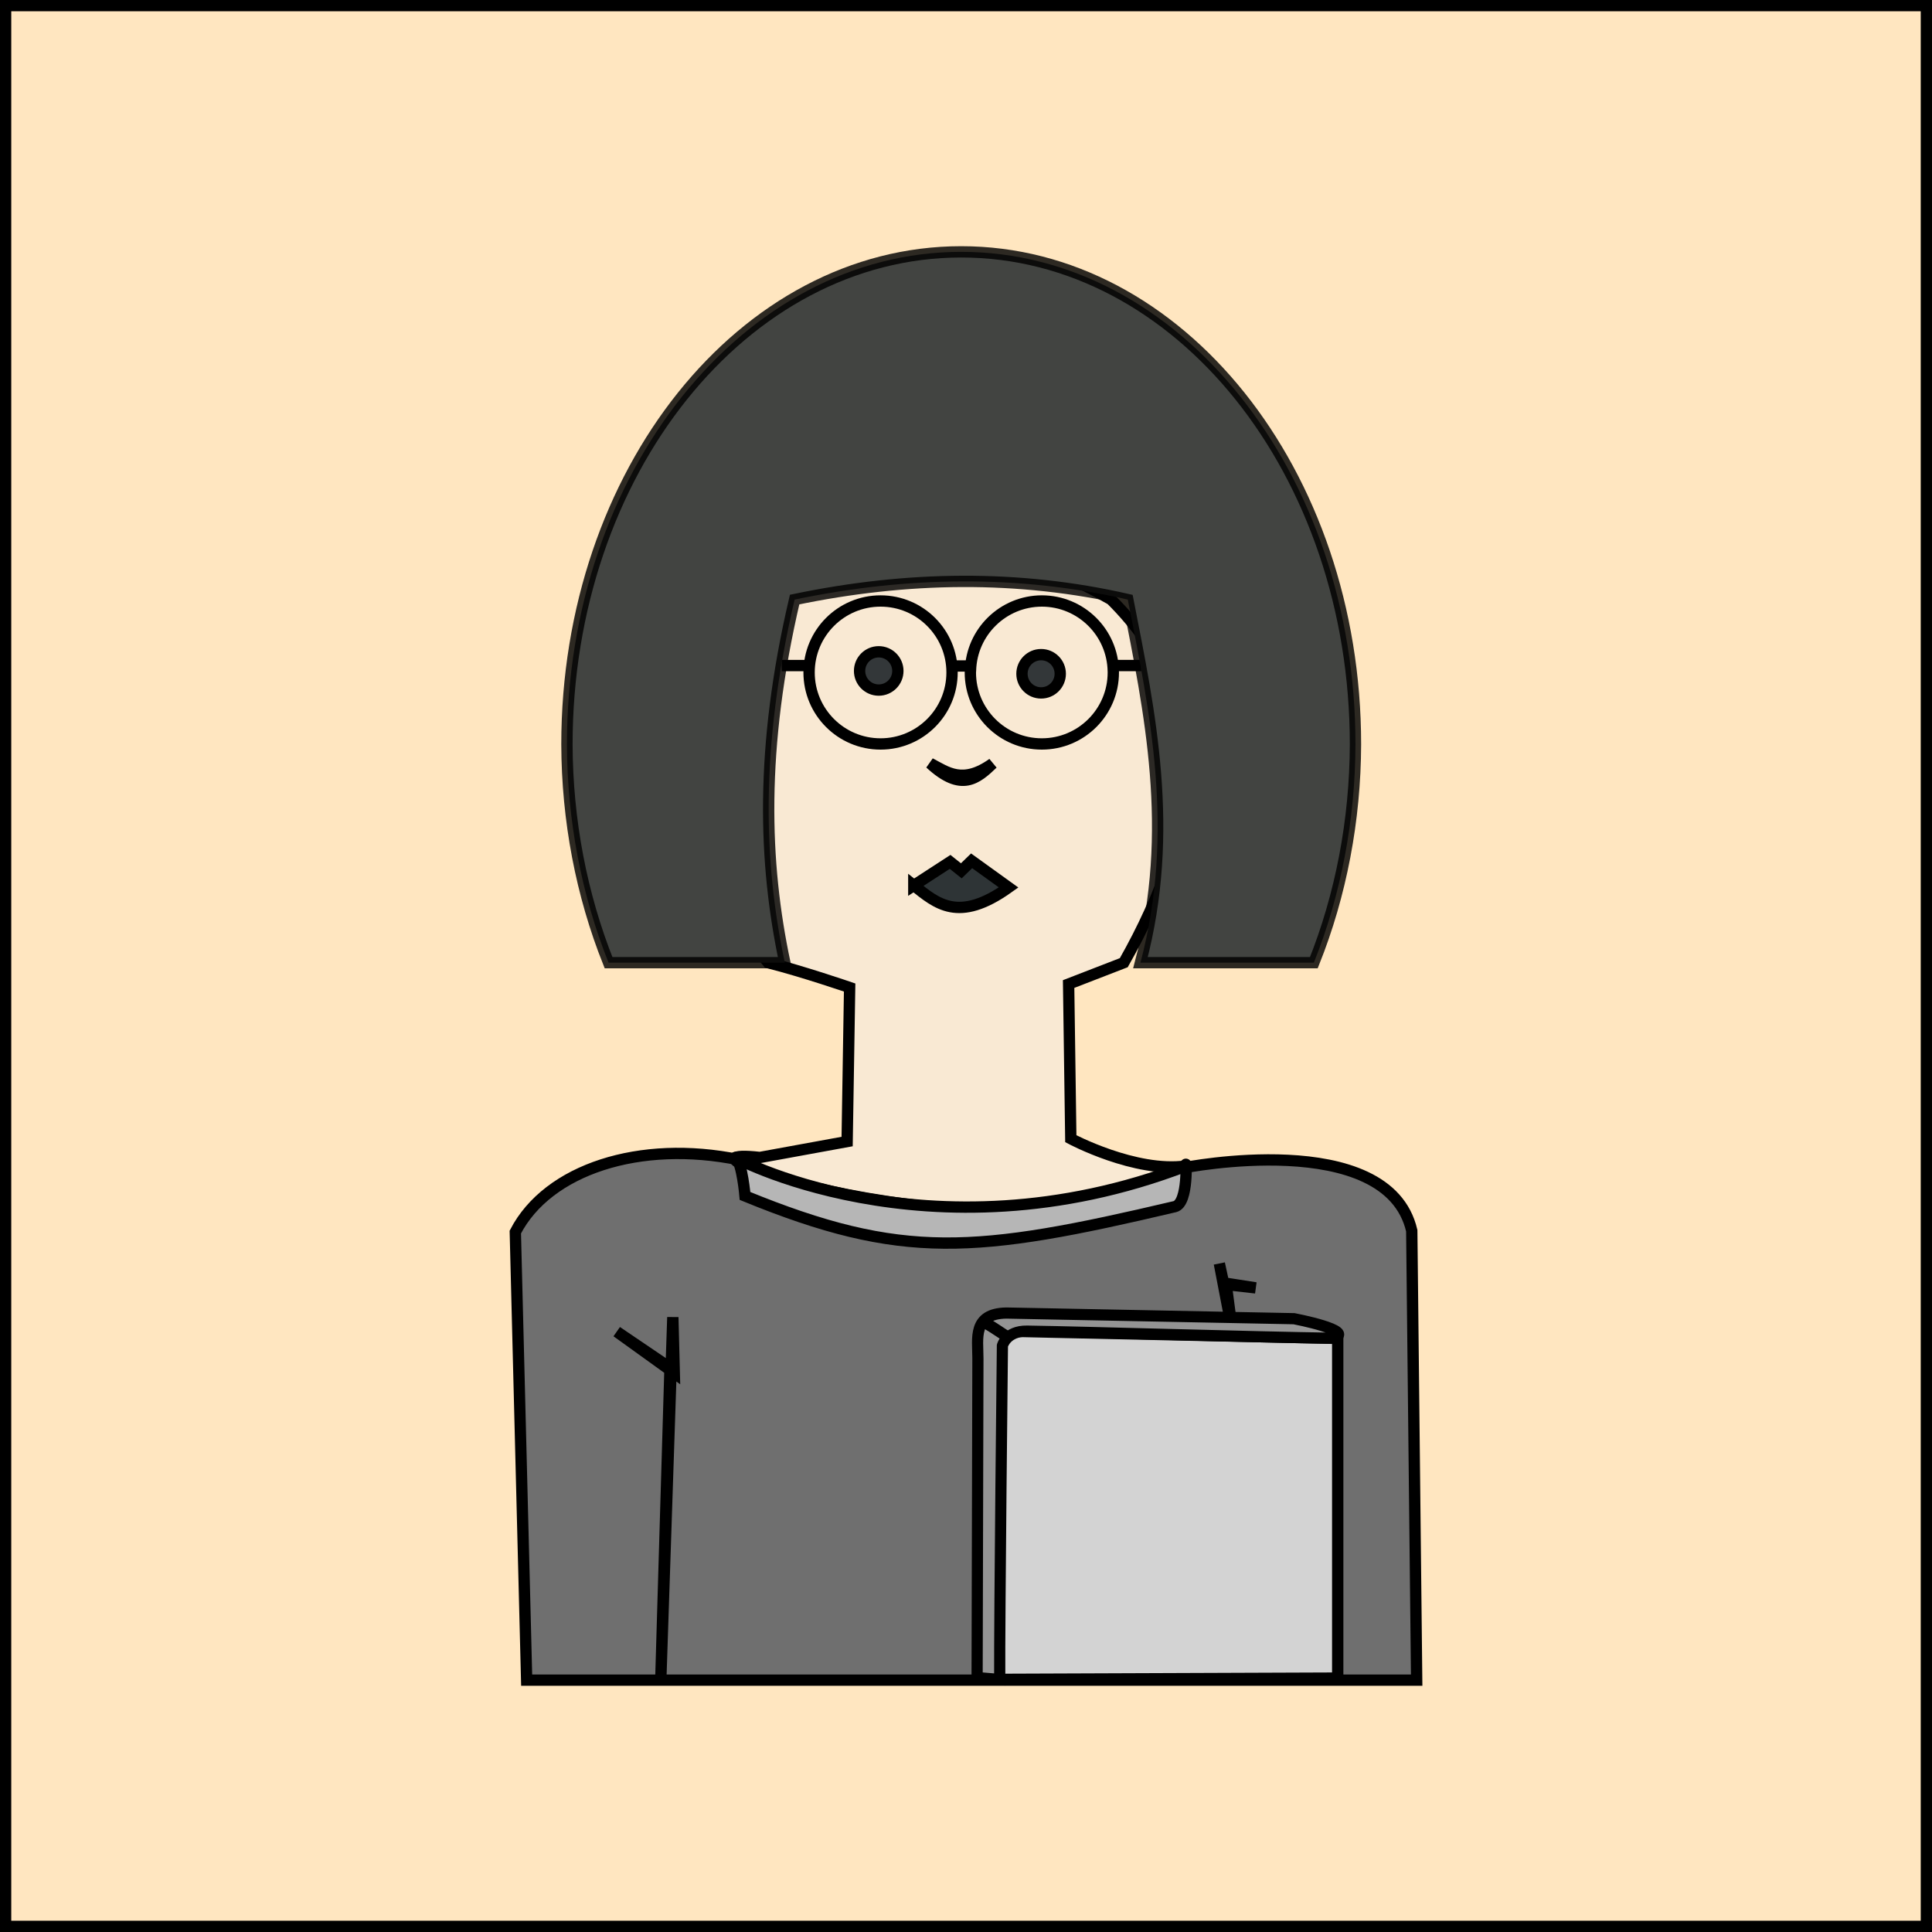
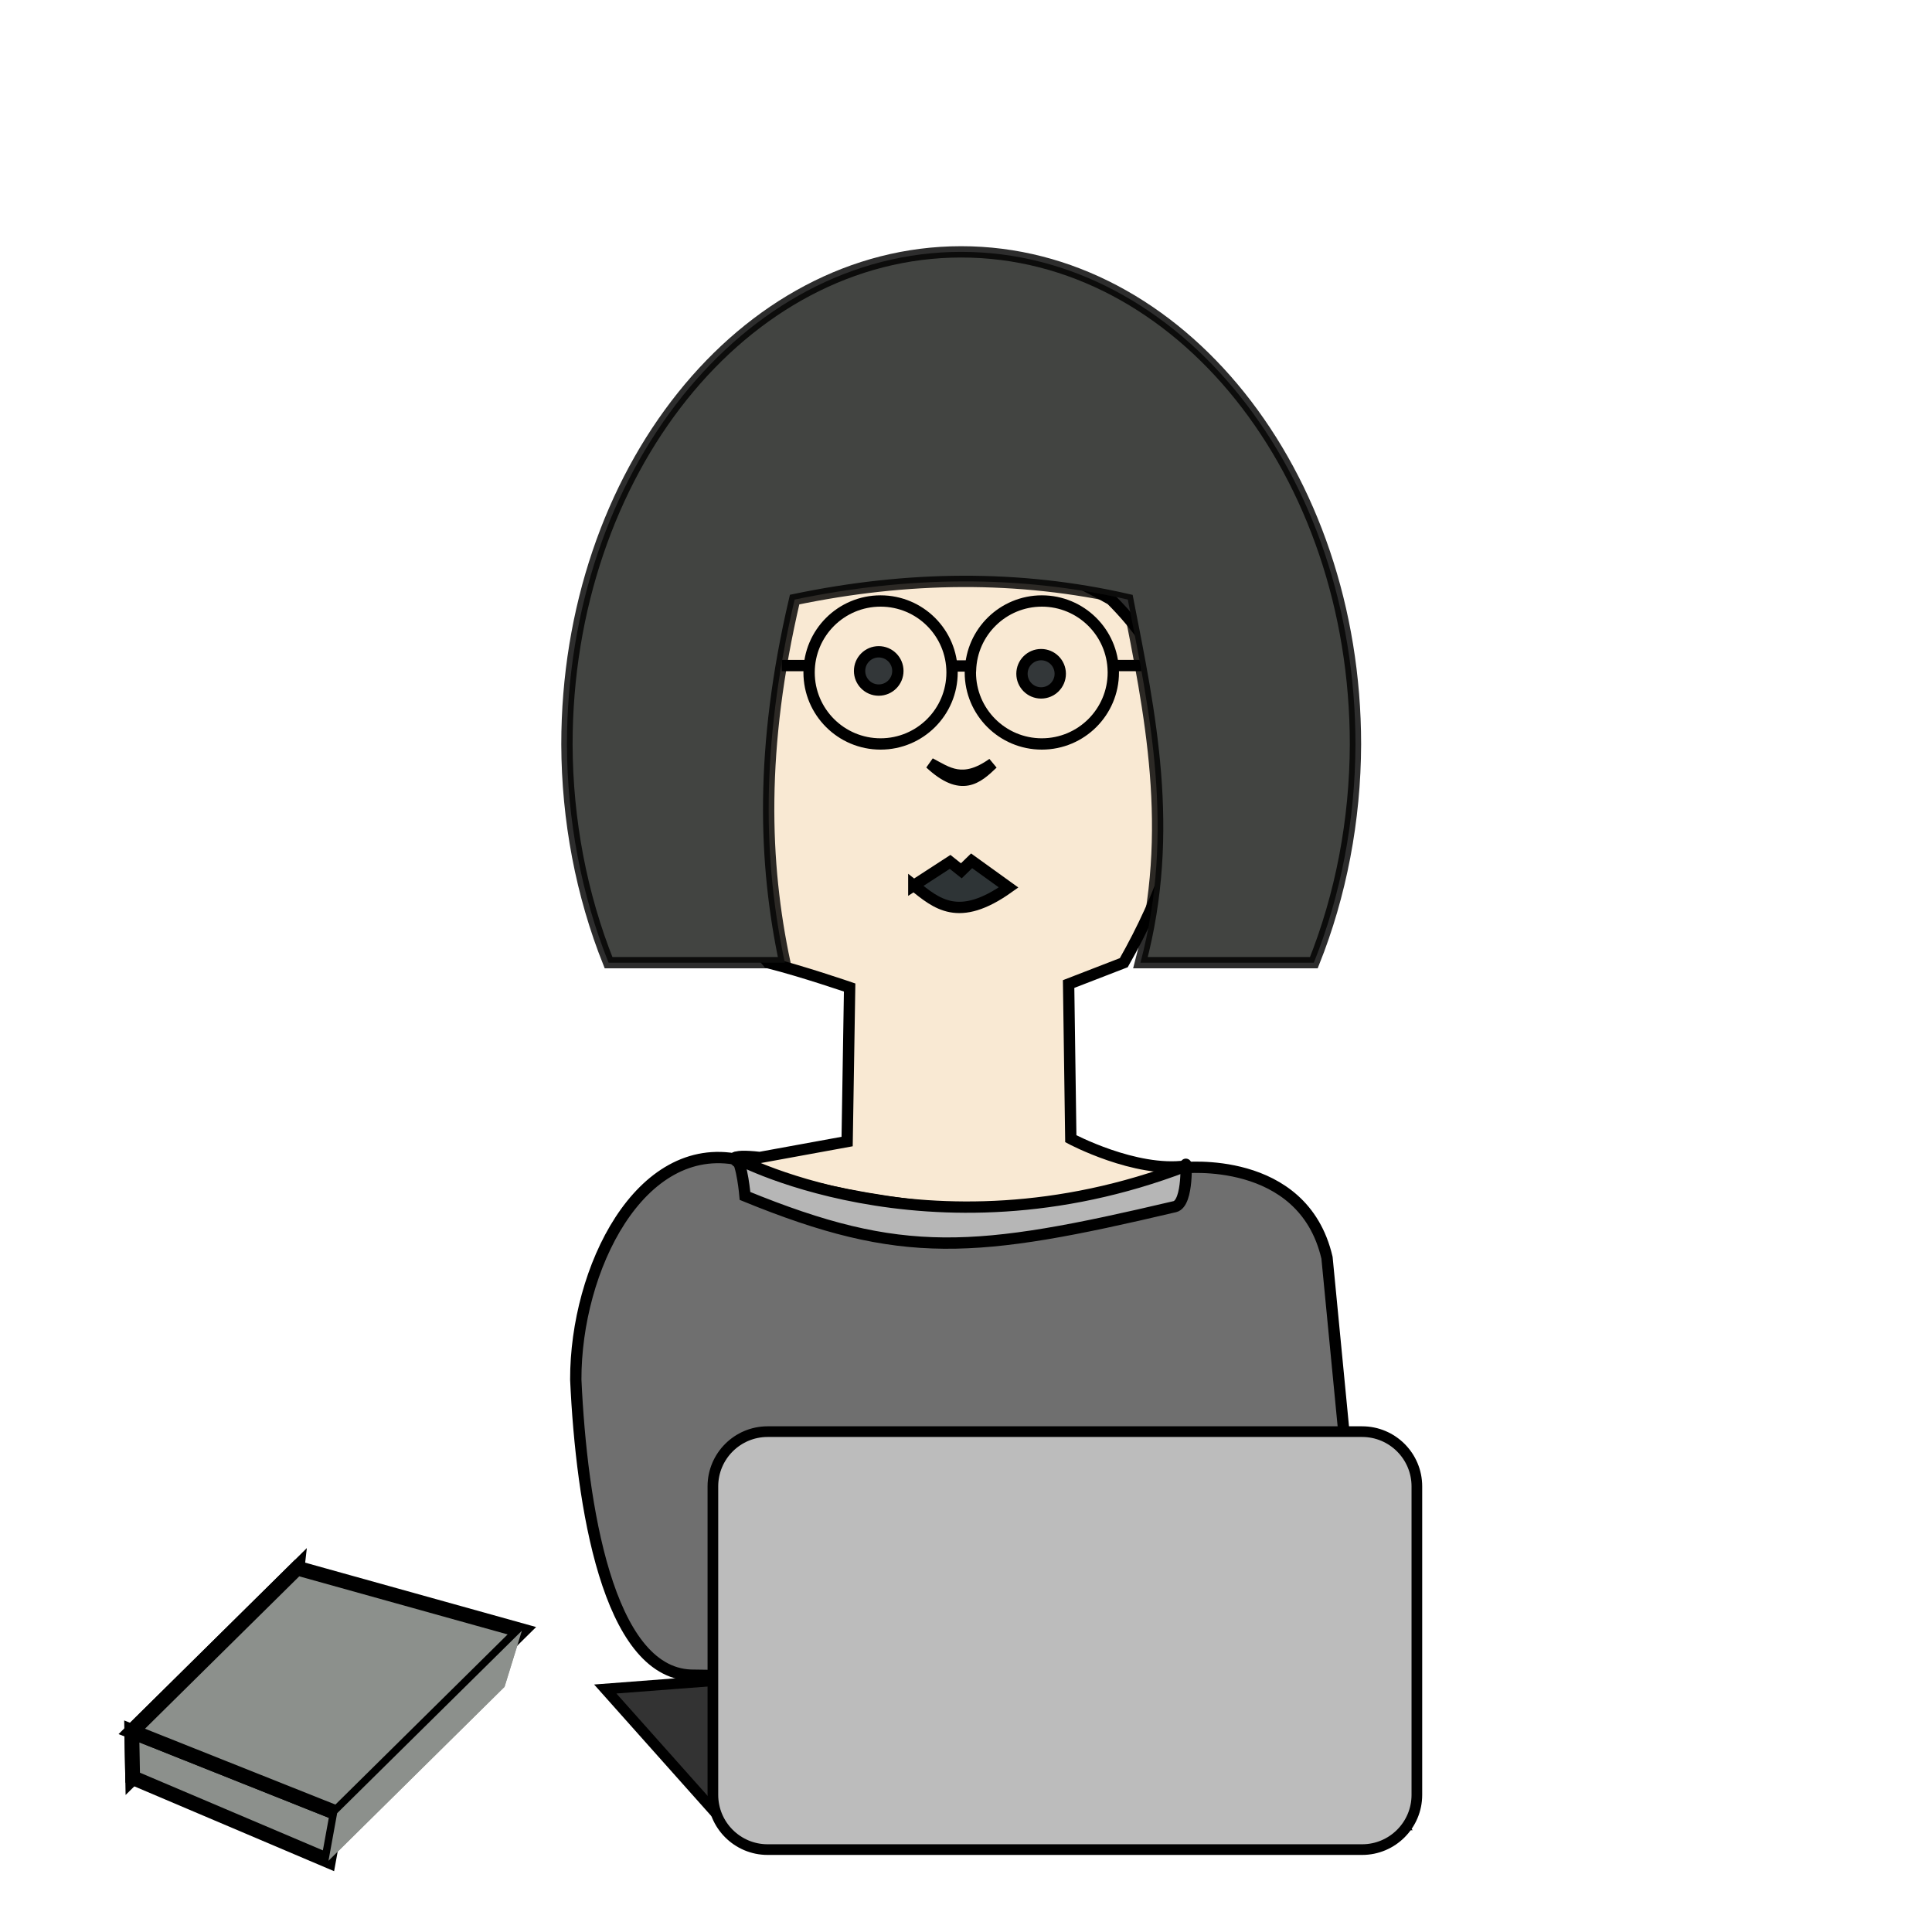
<svg xmlns="http://www.w3.org/2000/svg" version="1.1" id="svg2" width="512" height="512" viewBox="0 0 512 512">
-   <defs id="defs6" />
+   <defs id="defs6">
+     <linearGradient id="linearGradient862">
+       <stop style="stop-color:#ffe6c0;stop-opacity:1;" offset="0" id="stop860" />
+     </linearGradient>
+   </defs>
  <g id="g8">
-     <rect style="opacity:1;fill:#ffe6c0;fill-opacity:1;stroke:#000000;stroke-width:2.983;stroke-miterlimit:4;stroke-dasharray:none;stroke-dashoffset:0;stroke-opacity:1" id="rect95519" width="509.017" height="509.017" x="1.491" y="1.491" />
-     <g id="g113878" transform="translate(-1.270732,-16.36081)">
-       <path style="fill:#6f6f6f;fill-opacity:1;stroke:#000000;stroke-width:3;stroke-linecap:butt;stroke-linejoin:miter;stroke-miterlimit:4;stroke-dasharray:none;stroke-opacity:1" d="m 197.065,323.7 c -26.197,-5.366 -50.61,2.539 -59.231,19.171 l 3.006,118.745 h 235.861 l -1.301,-119.105 c -6.388,-27.592 -61.052,-16.539 -60.197,-16.718 -39.733,32.867 -122.458,-1.761 -118.137,-2.093 z" id="path22397" />
-       <path style="fill:#f9e9d3;fill-opacity:1;stroke:#000000;stroke-width:3;stroke-linecap:butt;stroke-linejoin:miter;stroke-miterlimit:4;stroke-dasharray:none;stroke-opacity:1" d="m 207.435,175.254 c 38.945,-20.871 64.9,-13.243 88.297,0 27.16,27.014 23.914,59.938 3.357,96.227 l -14.624,5.66 0.58,40.99 c 0,0 17.07,9.105 30.541,7.229 -41.436,29.52 -146.966,-6.066 -112.945,-2.256 l 23.128,-4.223 0.664,-40.818 c 0,0 -12.432,-4.269 -21.594,-6.582 -23.388,-27.513 -12.974,-61.385 2.596,-96.227 z" id="path4263" />
-       <circle style="opacity:1;fill:none;fill-opacity:0.976;stroke:#000000;stroke-width:3;stroke-miterlimit:4;stroke-dasharray:none;stroke-dashoffset:0;stroke-opacity:1" id="path2346" cx="234.631" cy="194.573" r="18.944" />
-       <path id="path2346-4" style="opacity:1;fill:none;fill-opacity:0.976;stroke:#000000;stroke-width:3;stroke-miterlimit:4;stroke-dasharray:none;stroke-dashoffset:0;stroke-opacity:1" d="m 277.369,175.629 a 18.944,18.944 0 0 0 -18.906,18.41 18.944,18.944 0 0 0 -0.039,0.535 18.944,18.944 0 0 0 18.945,18.943 18.944,18.944 0 0 0 18.943,-18.943 18.944,18.944 0 0 0 -0.008,-0.283 18.944,18.944 0 0 0 -18.936,-18.662 z" />
-       <path style="fill:none;stroke:#000000;stroke-width:3;stroke-linecap:butt;stroke-linejoin:miter;stroke-miterlimit:4;stroke-dasharray:none;stroke-opacity:1" d="m 208.426,192.741 h 7.948 z" id="path2843" />
-       <path style="fill:none;stroke:#000000;stroke-width:3;stroke-linecap:butt;stroke-linejoin:miter;stroke-miterlimit:4;stroke-dasharray:none;stroke-opacity:1" d="m 253.917,192.851 h 4.331 z" id="path2845" />
-       <path style="fill:none;stroke:#000000;stroke-width:3;stroke-linecap:butt;stroke-linejoin:miter;stroke-miterlimit:4;stroke-dasharray:none;stroke-opacity:1" d="m 296.006,192.734 h 7.711 z" id="path2847" />
-       <circle style="opacity:1;fill:#2e3436;fill-opacity:0.976;stroke:#000000;stroke-width:3;stroke-miterlimit:4;stroke-dasharray:none;stroke-dashoffset:0;stroke-opacity:1" id="path3855" cx="234.141" cy="194.165" r="5.073" />
-       <circle style="fill:#2e3436;fill-opacity:0.976;stroke:#000000;stroke-width:3;stroke-miterlimit:4;stroke-dasharray:none;stroke-dashoffset:0;stroke-opacity:1" id="path3855-1" cx="277.176" cy="194.918" r="5.073" />
-       <path style="fill:none;stroke:#000000;stroke-width:3;stroke-linecap:butt;stroke-linejoin:miter;stroke-miterlimit:4;stroke-dasharray:none;stroke-opacity:1" d="m 247.768,218.658 c 8.307,7.715 12.475,3.976 16.574,0.045 -7.985,5.668 -12.064,2.315 -16.574,-0.045 z" id="path3997" />
-       <path style="fill:#2e3436;stroke:#000000;stroke-width:3;stroke-linecap:butt;stroke-linejoin:miter;stroke-miterlimit:4;stroke-dasharray:none;stroke-opacity:1" d="m 243.439,251.014 v 0 l 9.62,-6.245 2.969,2.368 2.73,-2.652 9.802,7.061 v 0 c -13.343,9.52 -19.095,4.226 -25.121,-0.533 z" id="path4259" />
-       <path style="fill:none;stroke:#000000;stroke-width:3;stroke-linecap:butt;stroke-linejoin:miter;stroke-miterlimit:4;stroke-dasharray:none;stroke-opacity:1" d="m 164.725,369.273 15.235,10.959 -0.381,-14.799 -3.19,95.93 2.441,-82.531 z" id="path23990" />
-       <path style="fill:none;stroke:#000000;stroke-width:3;stroke-linecap:butt;stroke-linejoin:miter;stroke-miterlimit:4;stroke-dasharray:none;stroke-opacity:1" d="m 324.41,351.213 3.454,17.998 -1.683,-12.77 7.864,1.223 -8.447,-0.957 z" id="path23992" />
-       <path style="fill:#d3d3d3;fill-opacity:1;stroke:#000000;stroke-width:3;stroke-linecap:butt;stroke-linejoin:miter;stroke-miterlimit:4;stroke-dasharray:none;stroke-opacity:1" d="m 263.492,461.419 -0.391,-92.393 92.678,2.032 v 90.013 z" id="path23994" />
-       <path style="fill:#949494;fill-opacity:1;stroke:#000000;stroke-width:2.96;stroke-linecap:butt;stroke-linejoin:miter;stroke-miterlimit:4;stroke-dasharray:none;stroke-opacity:1" d="m 260.214,460.933 0.214,-84.567 c 0,-5.296 -1.483,-11.888 7.519,-12.036 l 76.255,1.5 c 0,0 16.665,3.184 10.425,5.189 -22.055,-0.336 -64.105,-1.634 -81.168,-1.894 -5.533,-0.084 -6.539,3.844 -6.539,3.844 v 0 c 0,0 -0.789,71.2 -0.718,88.471 z" id="path28670" />
-       <path style="fill:none;stroke:#000000;stroke-width:1px;stroke-linecap:butt;stroke-linejoin:miter;stroke-opacity:1" d="M 210.064,331.482 Z" id="path38883" />
-       <path style="fill:#b6b6b6;fill-opacity:1;stroke:#000000;stroke-width:3;stroke-linecap:butt;stroke-linejoin:miter;stroke-miterlimit:4;stroke-dasharray:none;stroke-opacity:1" d="m 196.269,323.103 c 1.695,1.57 2.439,10.198 2.439,10.198 41.701,17.067 61,15.294 113.899,2.836 3.776,-0.889 2.878,-13.553 2.979,-10.778 9e-4,0.025 -0.112,-1.04 0,0 -68.558,26.288 -122.099,-3.381 -119.318,-2.256 z" id="path38885" />
-       <path id="path849" style="display:inline;opacity:1;fill:#424441;fill-opacity:1;stroke:#000000;stroke-width:3;stroke-miterlimit:4;stroke-dasharray:none;stroke-dashoffset:0;stroke-opacity:0.824" d="m 256,83.105 c -57.705,3.4e-5 -104.484,58.437 -104.484,130.523 0.063,20.087 3.837,39.885 11.027,57.852 h 46.713 c -5.589,-26.36 -6.652,-56.727 2.596,-96.227 29.815,-6.208 59.273,-6.64 88.297,0 5.802,29.702 12.625,61.154 3.357,96.227 h 45.949 c 7.19,-17.966 10.965,-37.762 11.029,-57.848 v -0.002 C 360.485,141.544 313.705,83.106 256,83.105 Z" />
-       <path style="fill:none;stroke:#000000;stroke-width:3;stroke-linecap:butt;stroke-linejoin:miter;stroke-miterlimit:4;stroke-dasharray:none;stroke-opacity:1" d="m 261.904,366.749 c 1.945,1.188 -0.991,-0.954 6.369,3.927" id="path88835" />
+     <rect style="opacity:1;fill:#ffffff;fill-opacity:1;stroke:none;stroke-width:3;stroke-miterlimit:4;stroke-dasharray:none;stroke-dashoffset:0;stroke-opacity:1" id="rect95519" width="512" height="512" x="0" y="0" />
+     <path style="fill:#333333;fill-opacity:1;stroke:#000000;stroke-width:2.826;stroke-linecap:butt;stroke-linejoin:miter;stroke-miterlimit:4;stroke-dasharray:none;stroke-opacity:1" d="m 193.943,485.248 -33.544,-37.645 173.594,-13.245 37.546,49.283 z" id="path5653" />
+     <path style="fill:#6f6f6f;fill-opacity:1;stroke:#000000;stroke-width:3;stroke-linecap:butt;stroke-linejoin:miter;stroke-miterlimit:4;stroke-dasharray:none;stroke-opacity:1" d="m 195.794,307.339 c -26.206,-5.461 -43.257,28.883 -43.208,58.258 1.529,33.488 8.528,77.462 30.451,78.341 l 179.586,2.617 -10.953,-113.237 c -6.388,-27.592 -38.593,-23.707 -37.738,-23.886 -39.733,32.867 -122.458,-1.761 -118.137,-2.093 z" id="path22397" />
+     <path style="fill:#f9e9d3;fill-opacity:1;stroke:#000000;stroke-width:3;stroke-linecap:butt;stroke-linejoin:miter;stroke-miterlimit:4;stroke-dasharray:none;stroke-opacity:1" d="m 206.164,158.893 c 38.945,-20.871 64.9,-13.243 88.297,0 27.16,27.014 23.914,59.938 3.357,96.227 l -14.624,5.66 0.58,40.99 c 0,0 17.07,9.105 30.541,7.229 -41.436,29.52 -146.966,-6.066 -112.945,-2.256 l 23.128,-4.223 0.664,-40.818 c 0,0 -12.432,-4.269 -21.594,-6.582 -23.388,-27.513 -12.974,-61.385 2.596,-96.227 z" id="path4263" />
+     <circle style="fill:none;fill-opacity:0.976;stroke:#000000;stroke-width:3;stroke-miterlimit:4;stroke-dasharray:none;stroke-dashoffset:0;stroke-opacity:1" id="path2346" cx="233.361" cy="178.212" r="18.944" />
+     <path id="path2346-4" style="fill:none;fill-opacity:0.976;stroke:#000000;stroke-width:3;stroke-miterlimit:4;stroke-dasharray:none;stroke-dashoffset:0;stroke-opacity:1" d="m 276.098,159.268 a 18.944,18.944 0 0 0 -18.906,18.41 18.944,18.944 0 0 0 -0.039,0.535 18.944,18.944 0 0 0 18.945,18.943 18.944,18.944 0 0 0 18.943,-18.943 18.944,18.944 0 0 0 -0.008,-0.283 18.944,18.944 0 0 0 -18.936,-18.662 z" />
+     <path style="fill:none;stroke:#000000;stroke-width:3;stroke-linecap:butt;stroke-linejoin:miter;stroke-miterlimit:4;stroke-dasharray:none;stroke-opacity:1" d="m 207.155,176.38 h 7.948 z" id="path2843" />
+     <path style="fill:none;stroke:#000000;stroke-width:3;stroke-linecap:butt;stroke-linejoin:miter;stroke-miterlimit:4;stroke-dasharray:none;stroke-opacity:1" d="m 252.646,176.49 h 4.331 z" id="path2845" />
+     <path style="fill:none;stroke:#000000;stroke-width:3;stroke-linecap:butt;stroke-linejoin:miter;stroke-miterlimit:4;stroke-dasharray:none;stroke-opacity:1" d="m 294.735,176.373 h 7.711 z" id="path2847" />
+     <circle style="fill:#2e3436;fill-opacity:0.976;stroke:#000000;stroke-width:3;stroke-miterlimit:4;stroke-dasharray:none;stroke-dashoffset:0;stroke-opacity:1" id="path3855" cx="232.87" cy="177.805" r="5.073" />
+     <circle style="fill:#2e3436;fill-opacity:0.976;stroke:#000000;stroke-width:3;stroke-miterlimit:4;stroke-dasharray:none;stroke-dashoffset:0;stroke-opacity:1" id="path3855-1" cx="275.906" cy="178.557" r="5.073" />
+     <path style="fill:none;stroke:#000000;stroke-width:3;stroke-linecap:butt;stroke-linejoin:miter;stroke-miterlimit:4;stroke-dasharray:none;stroke-opacity:1" d="m 246.497,202.297 c 8.307,7.715 12.475,3.976 16.574,0.045 -7.985,5.668 -12.064,2.315 -16.574,-0.045 z" id="path3997" />
+     <path style="fill:#2e3436;stroke:#000000;stroke-width:3;stroke-linecap:butt;stroke-linejoin:miter;stroke-miterlimit:4;stroke-dasharray:none;stroke-opacity:1" d="m 242.169,234.653 v 0 l 9.62,-6.245 2.969,2.368 2.73,-2.652 9.802,7.061 v 0 c -13.343,9.52 -19.095,4.226 -25.121,-0.533 z" id="path4259" />
+     <path style="fill:none;stroke:#000000;stroke-width:1px;stroke-linecap:butt;stroke-linejoin:miter;stroke-opacity:1" d="M 208.793,315.121 Z" id="path38883" />
+     <path style="fill:#b6b6b6;fill-opacity:1;stroke:#000000;stroke-width:3;stroke-linecap:butt;stroke-linejoin:miter;stroke-miterlimit:4;stroke-dasharray:none;stroke-opacity:1" d="m 194.998,306.742 c 1.695,1.57 2.439,10.198 2.439,10.198 41.701,17.067 61,15.294 113.899,2.836 3.776,-0.889 2.878,-13.553 2.979,-10.778 9e-4,0.025 -0.112,-1.04 0,0 -68.558,26.288 -122.099,-3.381 -119.318,-2.256 z" id="path38885" />
+     <path id="path849" style="display:inline;fill:#424441;fill-opacity:1;stroke:#000000;stroke-width:3;stroke-miterlimit:4;stroke-dasharray:none;stroke-dashoffset:0;stroke-opacity:0.824" d="m 254.729,66.745 c -57.705,3.4e-5 -104.484,58.437 -104.484,130.523 0.063,20.087 3.837,39.885 11.027,57.852 h 46.713 c -5.589,-26.36 -6.652,-56.727 2.596,-96.227 29.815,-6.208 59.273,-6.64 88.297,0 5.802,29.702 12.625,61.154 3.357,96.227 h 45.949 c 7.19,-17.966 10.965,-37.762 11.029,-57.848 V 197.27 C 359.214,125.183 312.435,66.745 254.729,66.745 Z" />
+     <rect style="opacity:1;fill:#bcbcbc;fill-opacity:1;stroke:#000000;stroke-width:2.826;stroke-miterlimit:4;stroke-dasharray:none;stroke-opacity:1" id="rect2757" width="186.562" height="110.764" x="188.923" y="379.398" ry="14.51" rx="14.51" />
+     <g id="g7968" style="opacity:1;fill:#8c908c;fill-opacity:1;stroke:#000000;stroke-width:3;stroke-miterlimit:4;stroke-dasharray:none;stroke-opacity:1">
+       <path id="path7980" style="fill:#8c908c;stroke-width:3.914;fill-opacity:1" d="m 35.156,471.091 -0.232,-12.25 43.814,-43.286 -1.617,14.077 z" points="34.924,458.841 78.738,415.555 77.121,429.631 35.156,471.091 " />
+       <path id="path7970" style="fill:#8c908c;fill-rule:evenodd;stroke:none;stroke-width:3.914;stroke-linejoin:round;fill-opacity:1" d="M 87.053,493.125 133.71,447.031 77.121,429.631 35.156,471.091 Z" points="133.71,447.031 77.121,429.631 35.156,471.091 87.053,493.125 " />
+       <path id="path7978" style="fill:#8c908c;fill-rule:evenodd;stroke:none;stroke-width:3.914;stroke-linejoin:round;fill-opacity:1" d="m 133.71,447.031 4.592,-14.872 -59.564,-16.604 -1.617,14.077 z" points="138.302,432.159 78.738,415.555 77.121,429.631 133.71,447.031 " />
+       <path id="path7972" style="fill:#8c908c;stroke-width:3.914;fill-opacity:1" d="m 87.053,493.125 2.296,-12.603 -54.424,-21.682 0.232,12.25 z" points="89.348,480.523 34.924,458.841 35.156,471.091 87.053,493.125 " />
+       <path id="path7976" style="fill:#8c908c;stroke-width:3.914;fill-opacity:1" d="M 89.348,480.523 138.302,432.159 78.738,415.555 34.924,458.841 Z" points="138.302,432.159 78.738,415.555 34.924,458.841 89.348,480.523 " />
+       <path id="path7974" style="fill:#8c908c;fill-rule:evenodd;stroke:none;stroke-width:3.914;stroke-linejoin:round;fill-opacity:1" d="m 87.053,493.125 2.296,-12.603 48.954,-48.364 -4.592,14.872 z" points="89.348,480.523 138.302,432.159 133.71,447.031 87.053,493.125 " />
    </g>
  </g>
</svg>
